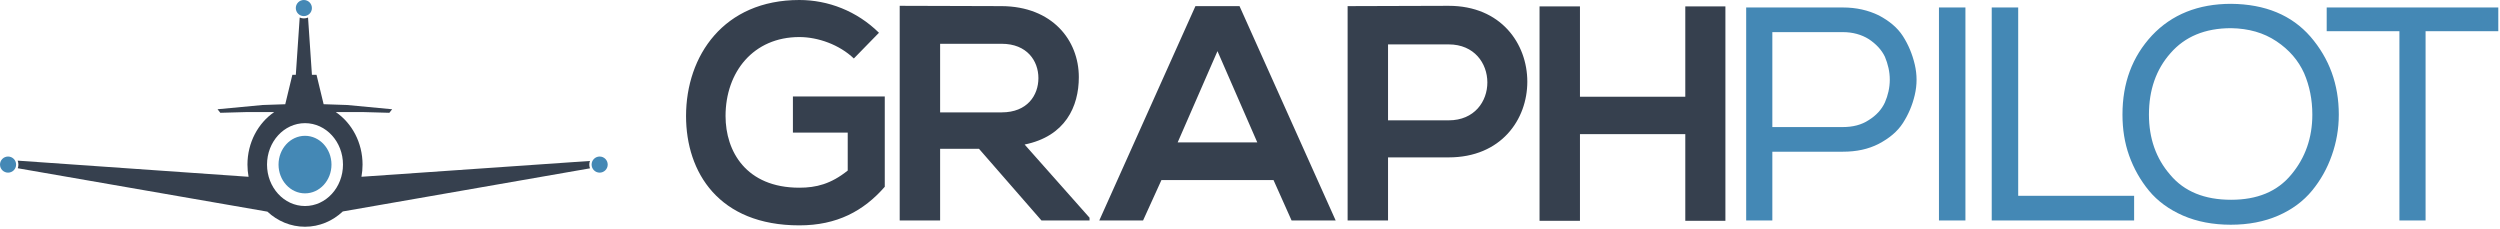
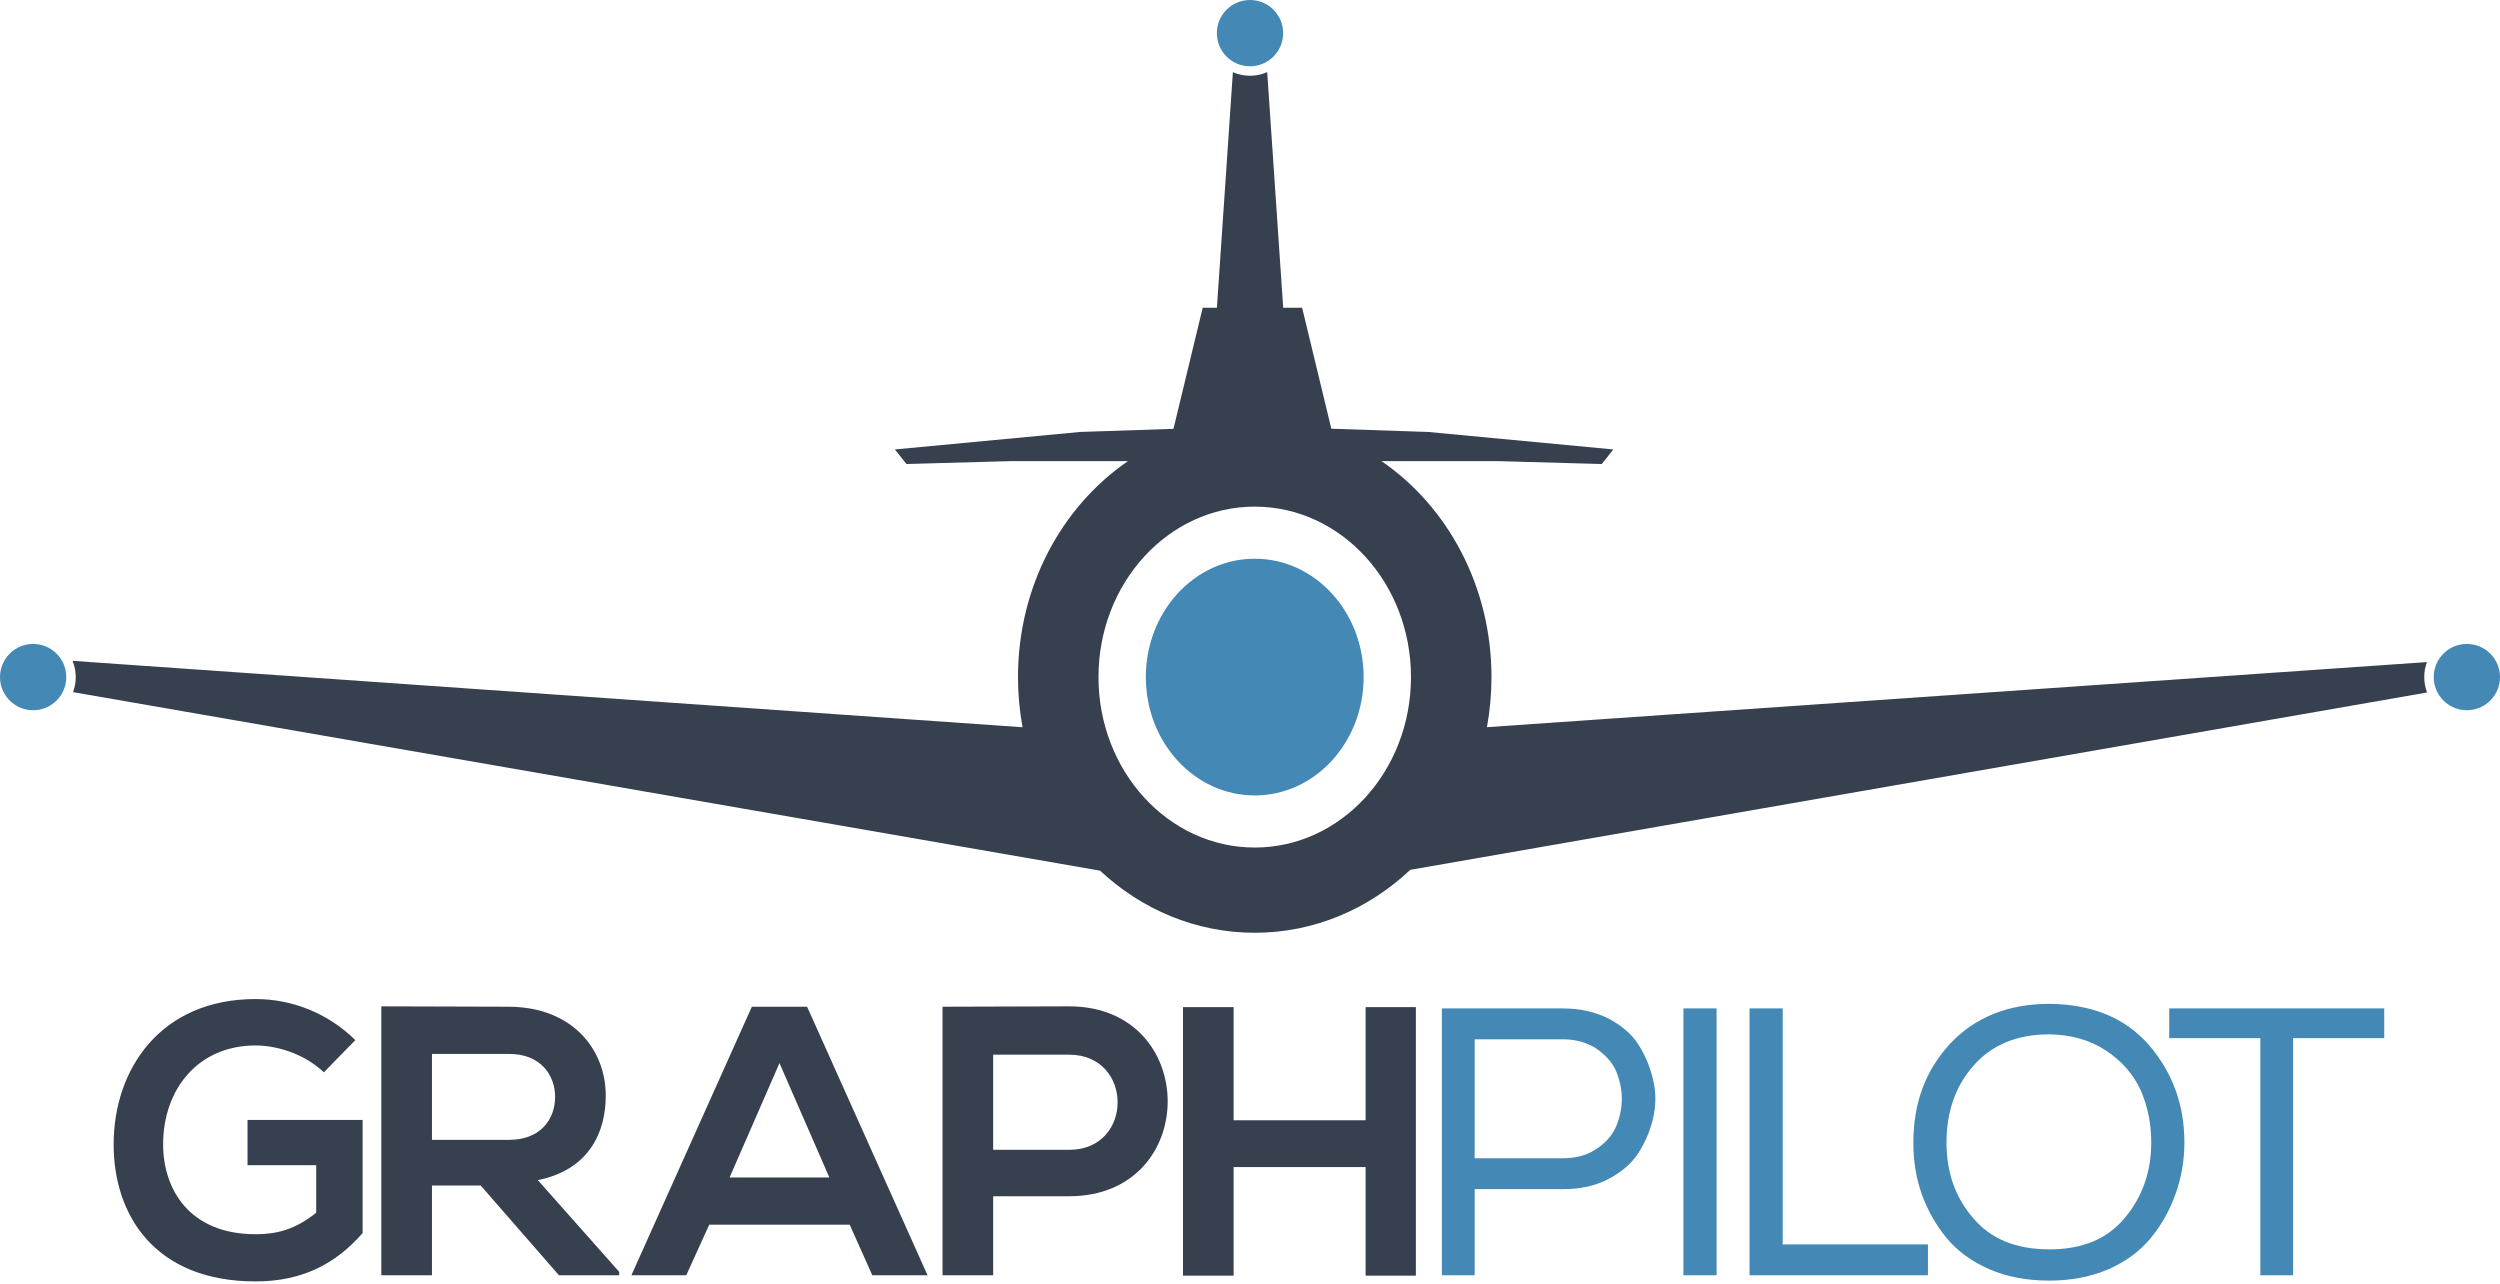
- <svg xmlns="http://www.w3.org/2000/svg" viewBox="0 0 1290 118">
-   <g transform="scale(0.5939)">
-     <path d="M271.01 65H275.01L281.175 90.543L301.645 91.231L340.733 94.923L338.29 98L316.059 97.385H292.233L291.782 97.394C305.739 106.973 315 123.818 315 143C315 146.621 314.669 150.158 314.04 153.579L512.575 139.83C512.204 140.816 512 141.884 512 143C512 144.146 512.216 145.242 512.606 146.25L297.852 183.707C289.065 191.985 277.575 197 265 197C252.514 197 241.097 192.057 232.335 183.884L15.42 146.179C15.793 145.19 16 144.119 16 143C16 141.786 15.758 140.628 15.322 139.571L215.963 153.597C215.332 150.17 215 146.627 215 143C215 123.823 224.256 106.98 238.207 97.399L237.5 97.385H213.674L191.443 98L189 94.923L228.088 91.231L247.837 90.566L254.01 65H257.01L260.386 15.242C261.492 15.728 262.714 16 264 16C265.293 16 266.521 15.725 267.633 15.233L271.01 65ZM265 107C246.775 107 232 123.118 232 143C232 162.882 246.775 179 265 179C283.225 179 298 162.882 298 143C298 123.118 283.225 107 265 107Z" fill="#36404e" />
-     <ellipse cx="265" cy="143" rx="23" ry="25" fill="#4488b5" />
-     <circle cx="521" cy="143" r="7" fill="#4488b5" />
-     <circle cx="7" cy="143" r="7" fill="#4488b5" />
-     <circle cx="264" cy="7" r="7" fill="#4488b5" />
-   </g>
-   <g transform="translate(354,0)">
+ <svg xmlns="http://www.w3.org/2000/svg" viewBox="0 0 528 271">
+   <path d="M271.01 65H275.01L281.175 90.543L301.645 91.231L340.733 94.923L338.29 98L316.059 97.385H292.233L291.782 97.394C305.739 106.973 315 123.818 315 143C315 146.621 314.669 150.158 314.04 153.579L512.575 139.83C512.204 140.816 512 141.884 512 143C512 144.146 512.216 145.242 512.606 146.25L297.852 183.707C289.065 191.985 277.575 197 265 197C252.514 197 241.097 192.057 232.335 183.884L15.42 146.179C15.793 145.19 16 144.119 16 143C16 141.786 15.758 140.628 15.322 139.571L215.963 153.597C215.332 150.17 215 146.627 215 143C215 123.823 224.256 106.98 238.207 97.399L237.5 97.385H213.674L191.443 98L189 94.923L228.088 91.231L247.837 90.566L254.01 65H257.01L260.386 15.242C261.492 15.728 262.714 16 264 16C265.293 16 266.521 15.725 267.633 15.233L271.01 65ZM265 107C246.775 107 232 123.118 232 143C232 162.882 246.775 179 265 179C283.225 179 298 162.882 298 143C298 123.118 283.225 107 265 107Z" fill="#36404e" />
+   <ellipse cx="265" cy="143" rx="23" ry="25" fill="#4488b5" />
+   <circle cx="521" cy="143" r="7" fill="#4488b5" />
+   <circle cx="7" cy="143" r="7" fill="#4488b5" />
+   <circle cx="264" cy="7" r="7" fill="#4488b5" />
+   <g transform="translate(24.000,211) scale(0.512821)">
    <path d="M99.54 16.906L86.584 30.178C79.158 23.068 68.098 19.118 58.46 19.118C34.76 19.118 20.382 37.13 20.382 59.882C20.382 78.052 30.968 96.854 58.46 96.854C67.15 96.854 74.734 94.958 83.424 88.006V68.414H55.142V49.77H102.542V96.38C91.64 108.862 77.894 116.288 58.46 116.288C16.906 116.288 3.76031e-05 88.954 3.76031e-05 59.882C3.76031e-05 28.756 19.434 -6.19888e-06 58.46 -6.19888e-06C73.312 -6.19888e-06 88.164 5.688 99.54 16.906ZM208.205 112.338V113.76H183.399L151.167 76.788H131.101V113.76H110.245V3.002C127.783 3.002 145.321 3.16 162.859 3.16C188.929 3.318 202.675 20.698 202.675 39.816C202.675 54.984 195.723 70.31 174.709 74.576L208.205 112.338ZM162.859 22.594H131.101V57.986H162.859C176.131 57.986 181.819 49.138 181.819 40.29C181.819 31.442 175.973 22.594 162.859 22.594ZM312.454 113.76L303.132 92.904H245.304L235.824 113.76H213.23L262.842 3.16H285.594L335.206 113.76H312.454ZM294.758 73.47L274.218 26.386L253.678 73.47H294.758ZM362.227 22.91V62.094H393.511C420.213 62.094 420.055 22.91 393.511 22.91H362.227ZM393.511 3.002C447.547 3.002 447.705 81.212 393.511 81.212H362.227V113.76H341.371V3.16C358.751 3.16 376.131 3.002 393.511 3.002ZM536.309 113.918H515.611V69.204H461.259V113.918H440.403V3.318H461.259V49.928H515.611V3.318H536.309V113.918Z" fill="#36404e" />
    <path d="M560.528 78.278V113.76H547.026V3.86H596.952C603.86 3.86 609.983 5.273 615.478 7.942C620.816 10.768 625.055 14.222 627.881 18.618C630.707 23.014 632.748 27.881 634.004 33.219C635.26 38.557 635.26 43.738 634.004 49.076C632.748 54.414 630.707 59.124 627.881 63.52C625.055 67.916 620.816 71.37 615.478 74.196C609.983 77.022 603.86 78.278 596.952 78.278H560.528ZM596.952 65.561C601.976 65.561 606.529 64.462 610.297 61.95C614.065 59.595 616.891 56.612 618.618 52.844C620.188 49.233 621.13 45.308 621.13 41.069C621.13 36.987 620.188 33.062 618.618 29.294C616.891 25.683 614.065 22.7 610.297 20.188C606.529 17.833 601.976 16.577 596.952 16.577H560.528V65.561H596.952ZM646.501 113.76V3.86H660.16V113.76H646.501ZM687.389 3.86V101.043H747.206V113.76H673.73V3.86H687.389ZM797.244 1.976C814.828 2.133 828.487 7.785 838.221 18.932C847.955 30.236 852.822 43.581 852.822 59.124C852.822 66.503 851.566 73.568 849.211 80.162C846.856 86.913 843.402 93.036 839.006 98.374C834.61 103.712 828.801 108.108 821.579 111.248C814.357 114.388 806.193 115.958 797.087 115.958C787.981 115.958 779.66 114.388 772.438 111.248C765.216 108.108 759.25 103.712 754.854 98.374C750.458 93.036 747.004 86.913 744.649 80.319C742.294 73.725 741.195 66.66 741.195 59.124C741.195 42.796 746.219 29.294 756.424 18.304C766.629 7.471 780.288 1.976 797.244 1.976ZM839.163 59.124C839.163 51.431 837.75 44.366 834.924 37.772C831.941 31.178 827.231 25.683 820.637 21.287C814.043 16.891 806.35 14.693 797.244 14.536C783.742 14.536 773.38 18.932 766.001 27.41C758.465 35.888 754.854 46.564 754.854 59.124C754.854 71.37 758.465 81.732 765.844 90.21C773.066 98.845 783.585 103.084 797.244 103.084C810.746 103.084 821.108 98.845 828.33 90.053C835.552 81.418 839.163 71.056 839.163 59.124ZM884.097 16.106H846.574V3.86H935.122V16.106H897.599V113.76H884.097V16.106Z" fill="#4488b5" />
  </g>
</svg>
